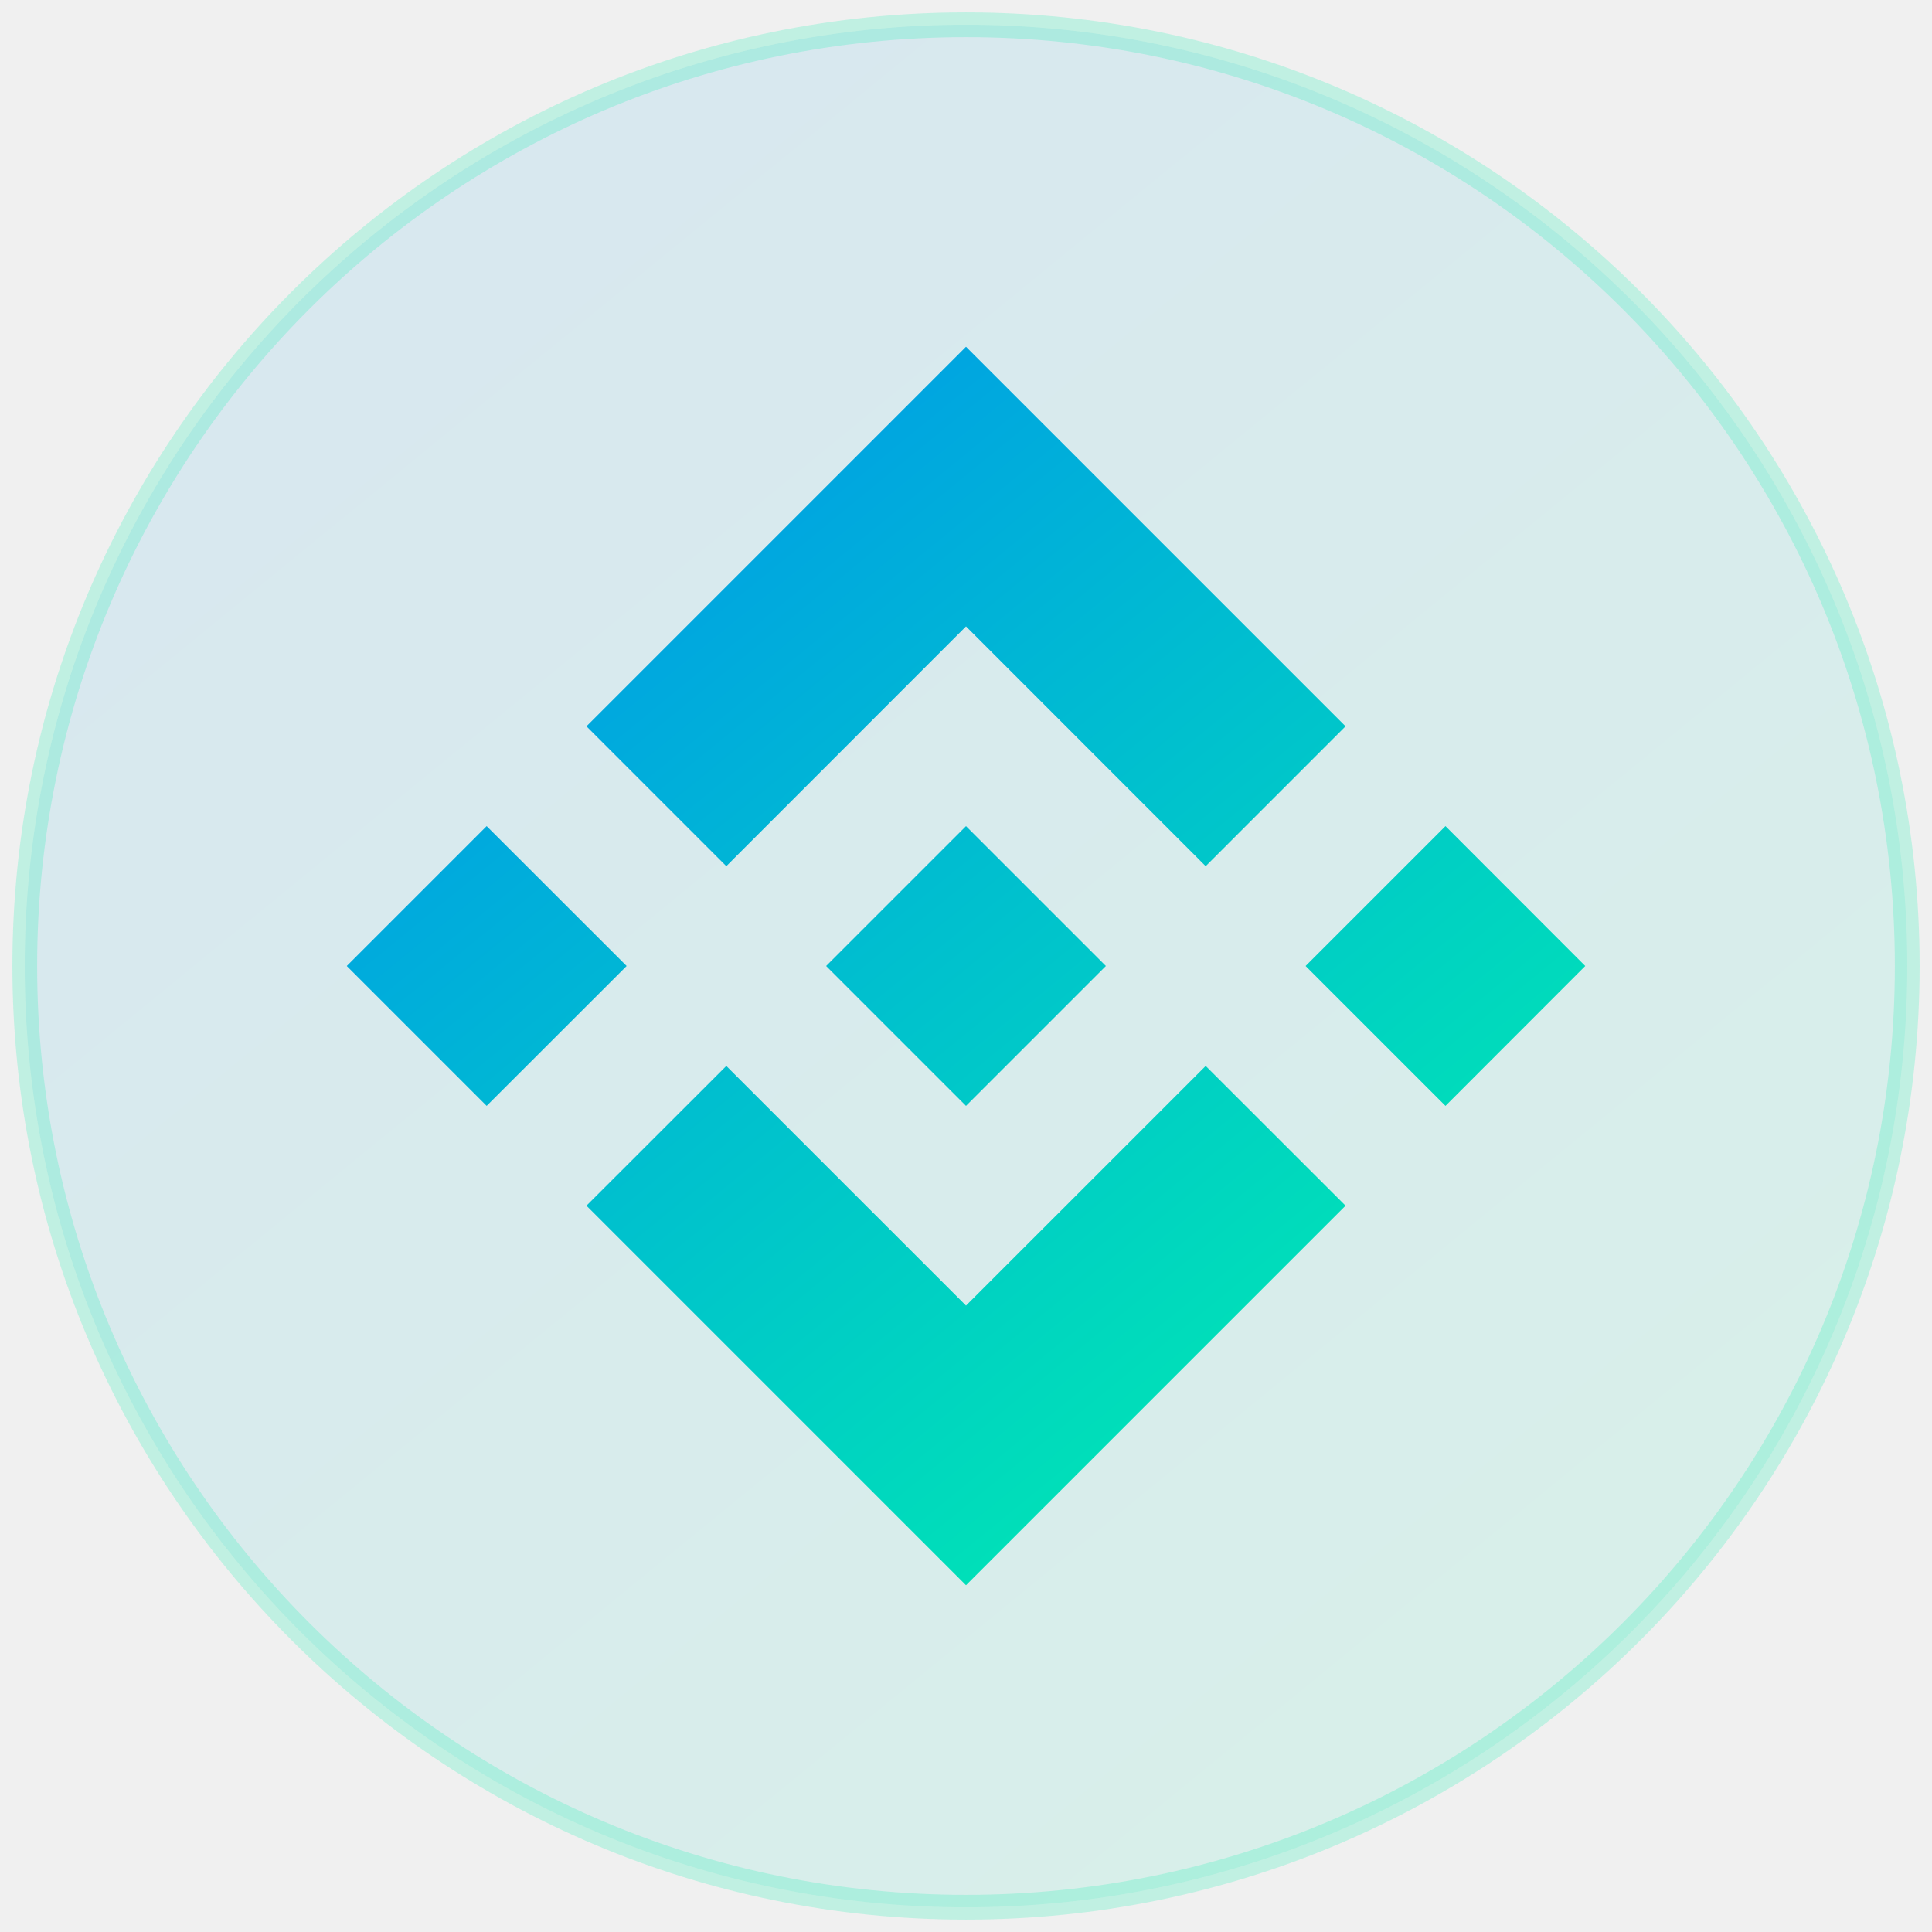
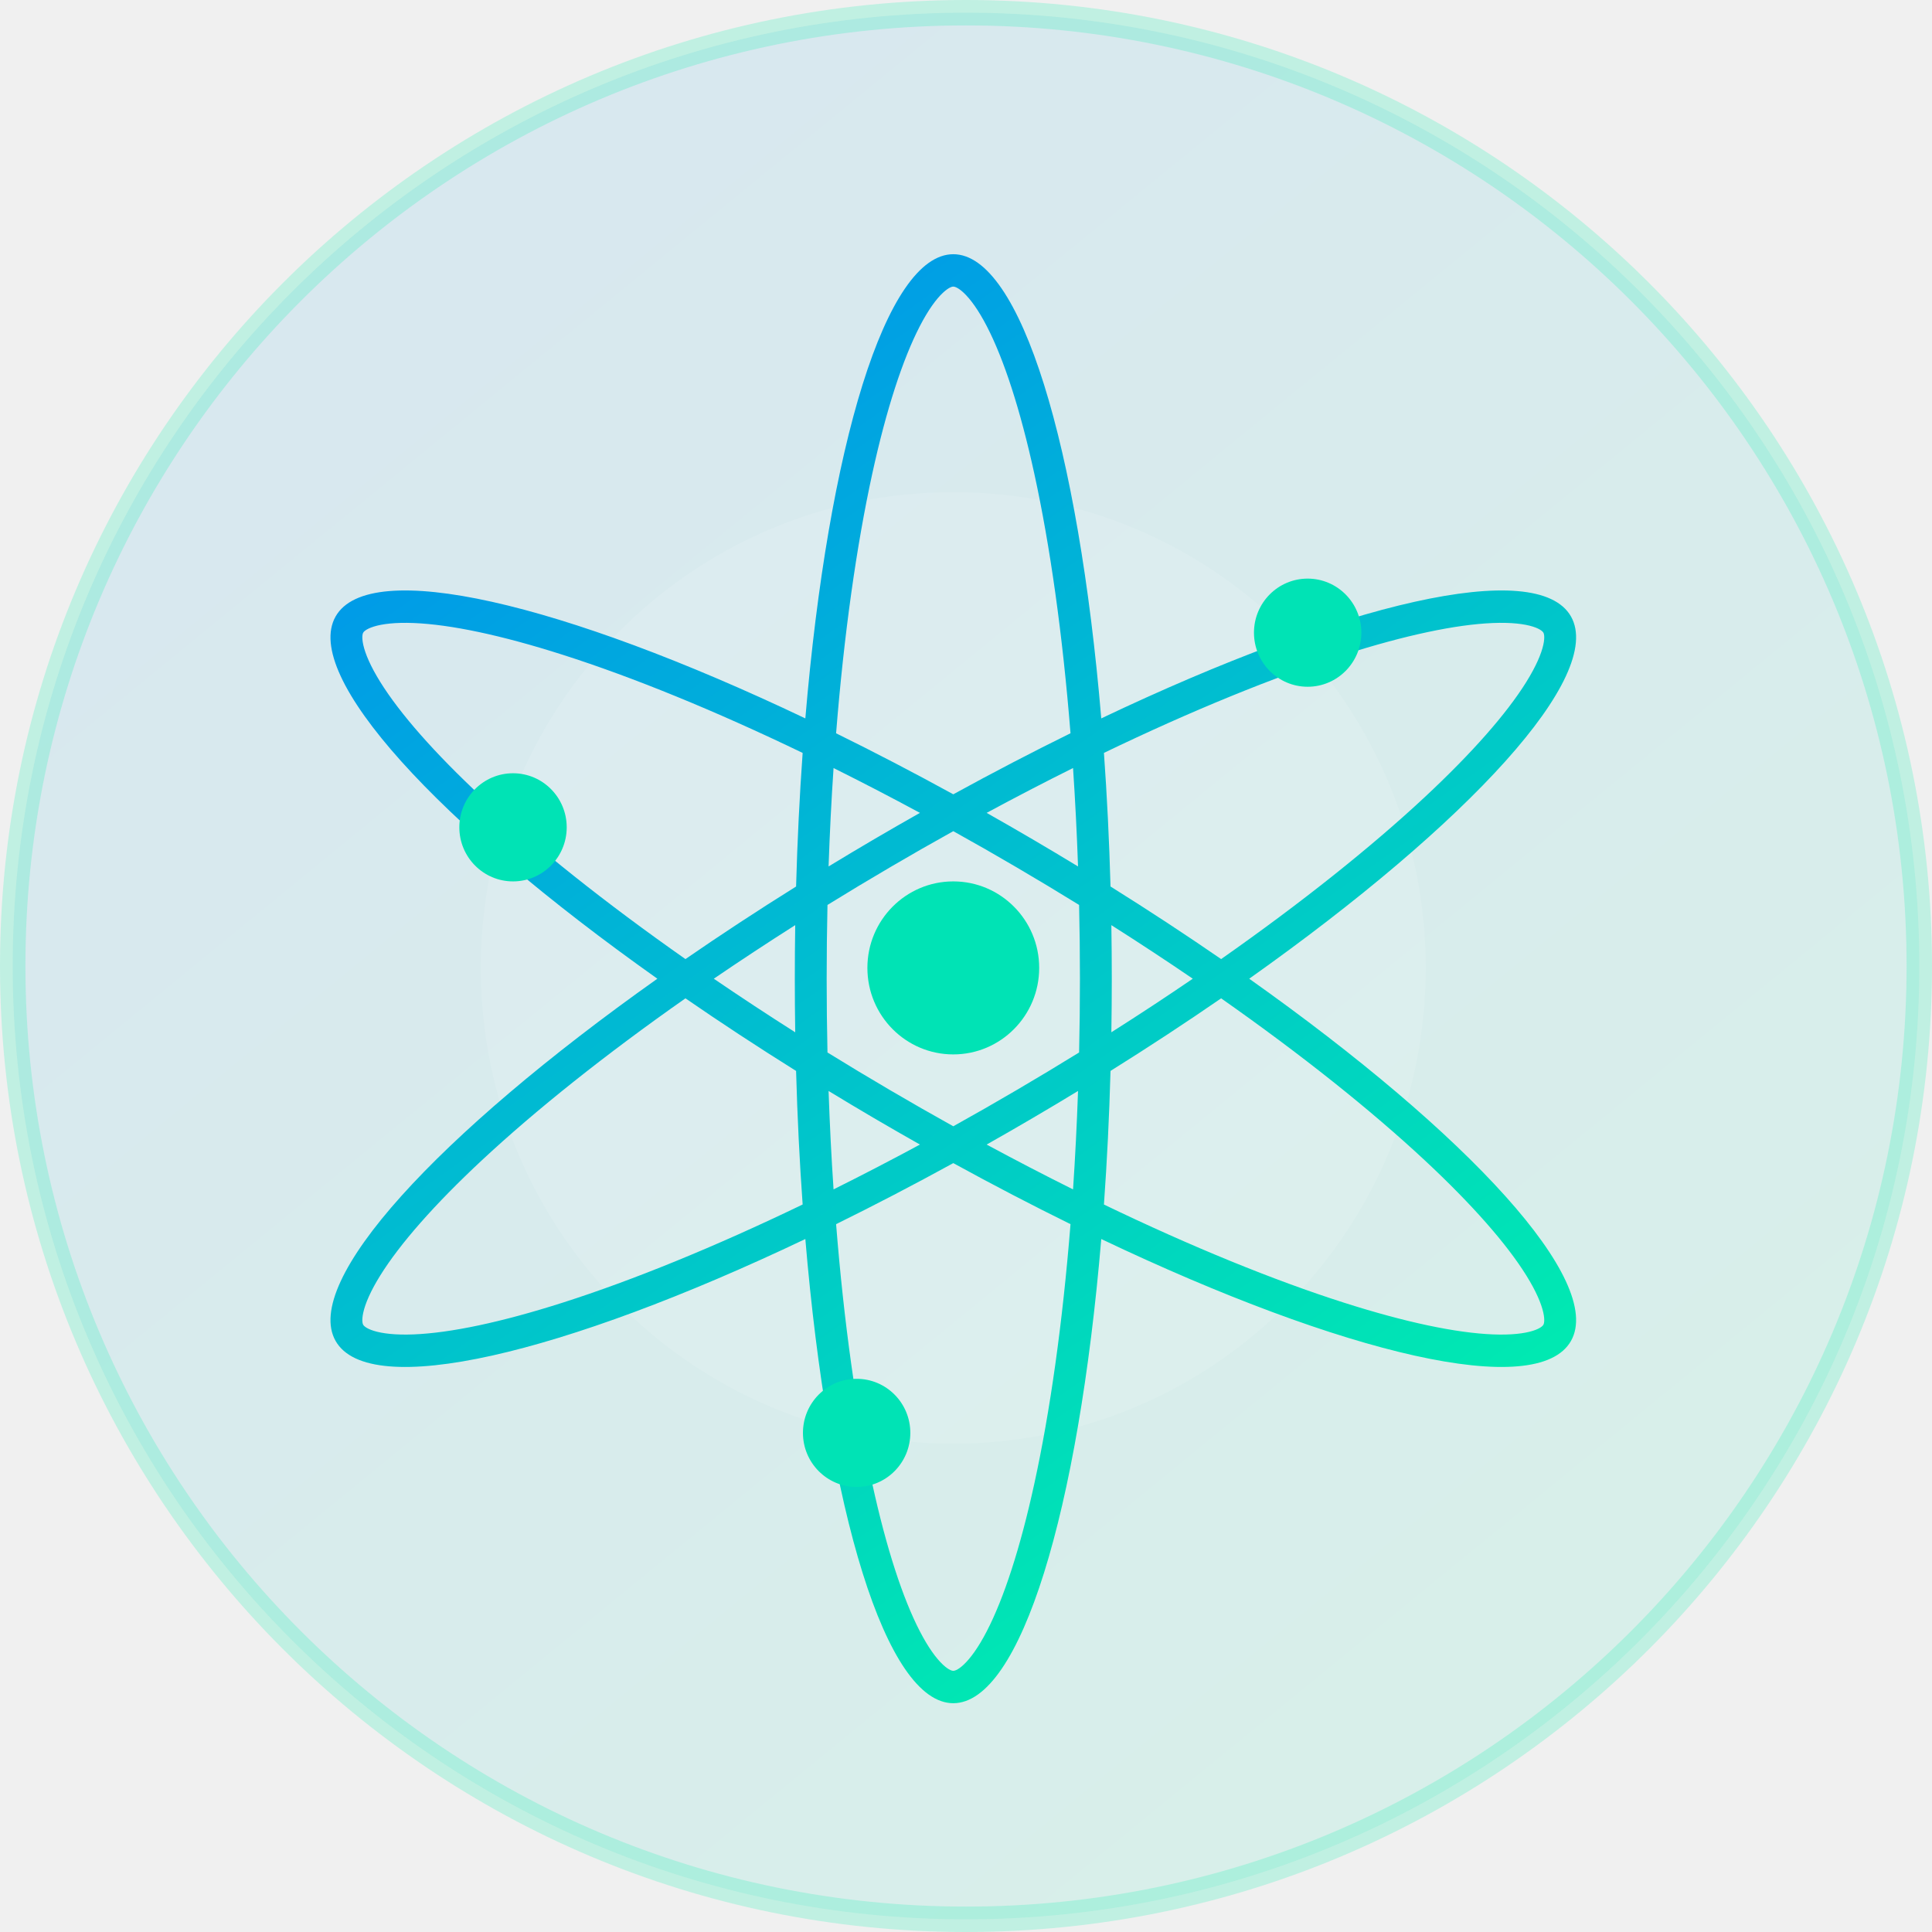
- <svg xmlns="http://www.w3.org/2000/svg" width="78px" height="78px" viewBox="0 0 78 78" version="1.1">
+ <svg xmlns="http://www.w3.org/2000/svg" width="76px" height="76px" viewBox="0 0 76 76" version="1.1">
  <defs>
    <linearGradient x1="10.493%" y1="0%" x2="92.253%" y2="100%" id="linearGradient-1">
      <stop stop-color="#0093ED" stop-opacity="0.1" offset="0%" />
      <stop stop-color="#00F3AB" stop-opacity="0.1" offset="100%" />
    </linearGradient>
-     <linearGradient x1="10.493%" y1="0%" x2="92.253%" y2="100%" id="linearGradient-2">
+     <linearGradient x1="20.804%" y1="0%" x2="81.224%" y2="100%" id="linearGradient-2">
      <stop stop-color="#0093ED" offset="0%" />
      <stop stop-color="#00F3AB" offset="100%" />
    </linearGradient>
  </defs>
  <g id="staker---staking-flow" stroke="none" stroke-width="1" fill="none" fill-rule="evenodd">
-     <g id="Artboard-Copy-6" transform="translate(-123, -247)">
-       <g id="cosmos-logo-horizontal-dark" transform="translate(124, 248)">
-         <path d="M38,0 C58.987,0 76,17.013 76,38 C76,58.987 58.987,76 38,76 C17.013,76 0,58.987 0,38 C0,17.013 17.013,0 38,0 Z" id="Path" stroke-opacity="0.2" stroke="#00F3AB" fill="url(#linearGradient-1)" />
-         <path d="M24.298,38 L18.647,43.647 L13,38 L18.647,32.353 L24.298,38 Z M38,24.289 L47.677,33.97 L53.323,28.323 L38,13 L22.677,28.323 L28.323,33.97 L38,24.289 Z M57.358,32.353 L51.711,38 L57.358,43.647 L63,38 L57.358,32.353 Z M38,51.711 L28.323,42.035 L22.677,47.677 L38,63 L53.323,47.677 L47.677,42.035 L38,51.711 Z M38,43.647 L43.647,38 L38,32.353 L32.353,38 L38,43.647 Z" id="path16" fill="url(#linearGradient-2)" fill-rule="nonzero" />
+     <g id="Artboard-Copy-6" transform="translate(-212, -48)">
+       <g id="Group-5-Copy-8" transform="translate(212, 48)">
+         <circle id="Oval" stroke-opacity="0.2" stroke="#00F3AB" fill="url(#linearGradient-1)" cx="38" cy="38" r="37.5" />
+         <g id="Group-58" transform="translate(13, 10)">
+           <path d="M24.5,9.358 C34.765,9.358 43.086,17.738 43.086,28.075 C43.086,38.411 34.765,46.791 24.5,46.791 C14.235,46.791 5.914,38.411 5.914,28.075 C5.914,17.738 14.235,9.358 24.5,9.358 Z" id="Path" fill-opacity="0.1" fill="#FFFFFF" />
+           <path d="M24.908,1.516 C24.654,1.278 24.522,1.274 24.5,1.274 C24.478,1.274 24.347,1.278 24.093,1.516 C23.831,1.761 23.519,2.182 23.183,2.832 C22.512,4.131 21.869,6.092 21.315,8.624 C20.693,11.471 20.2,14.95 19.89,18.846 C21.389,19.583 22.931,20.385 24.5,21.246 C26.069,20.385 27.611,19.583 29.111,18.845 C28.8,14.95 28.308,11.471 27.685,8.624 C27.132,6.092 26.489,4.131 25.818,2.832 C25.482,2.182 25.169,1.761 24.908,1.516 Z M23.188,21.976 C22.036,21.354 20.901,20.766 19.79,20.213 C19.705,21.467 19.64,22.759 19.594,24.084 C20.182,23.726 20.778,23.37 21.382,23.015 C21.987,22.661 22.589,22.315 23.188,21.976 Z M18.68,18.26 C19.58,7.579 21.847,0 24.5,0 C27.154,0 29.421,7.579 30.321,18.26 C39.877,13.711 47.471,11.916 48.798,14.25 C50.125,16.585 44.797,22.368 36.141,28.5 C44.797,34.632 50.125,40.415 48.798,42.75 C47.471,45.084 39.877,43.289 30.321,38.74 C29.421,49.421 27.154,57 24.5,57 C21.847,57 19.58,49.421 18.68,38.74 C9.124,43.289 1.529,45.084 0.202,42.75 C-1.125,40.415 4.203,34.632 12.859,28.5 C4.203,22.368 -1.125,16.585 0.202,14.25 C1.529,11.916 9.124,13.711 18.68,18.26 Z M13.964,27.728 C10.798,25.507 8.077,23.335 5.961,21.363 C4.08,19.61 2.728,18.064 1.957,16.824 C1.571,16.203 1.368,15.718 1.29,15.366 C1.215,15.024 1.276,14.906 1.287,14.888 L1.287,14.887 C1.298,14.868 1.367,14.755 1.698,14.65 C2.037,14.543 2.552,14.479 3.275,14.508 C4.717,14.566 6.712,14.982 9.147,15.761 C11.885,16.636 15.098,17.943 18.574,19.618 C18.453,21.305 18.366,23.062 18.316,24.873 C16.797,25.822 15.342,26.778 13.964,27.728 Z M13.964,29.272 C10.798,31.493 8.077,33.666 5.961,35.637 C4.08,37.39 2.728,38.936 1.957,40.176 C1.571,40.797 1.368,41.282 1.29,41.634 C1.215,41.976 1.276,42.094 1.287,42.113 C1.298,42.132 1.367,42.245 1.698,42.35 C2.037,42.457 2.552,42.521 3.275,42.492 C4.717,42.434 6.712,42.018 9.147,41.239 C11.885,40.364 15.098,39.057 18.574,37.382 C18.453,35.695 18.366,33.938 18.316,32.128 C16.797,31.178 15.342,30.222 13.964,29.272 Z M18.282,30.608 C17.176,29.905 16.106,29.201 15.079,28.5 C16.106,27.799 17.176,27.095 18.282,26.392 C18.271,27.088 18.266,27.791 18.266,28.5 C18.266,29.209 18.271,29.912 18.282,30.608 Z M19.551,31.402 C19.53,30.449 19.519,29.481 19.519,28.5 C19.519,27.52 19.53,26.551 19.551,25.598 C20.354,25.102 21.173,24.609 22.009,24.119 C22.845,23.628 23.676,23.154 24.5,22.696 C25.324,23.154 26.155,23.628 26.991,24.119 C27.827,24.609 28.647,25.103 29.449,25.598 C29.471,26.552 29.482,27.52 29.482,28.5 C29.482,29.48 29.471,30.448 29.449,31.402 C28.647,31.897 27.827,32.391 26.991,32.881 C26.155,33.372 25.324,33.846 24.5,34.305 C23.676,33.846 22.845,33.372 22.009,32.881 C21.173,32.391 20.354,31.898 19.551,31.402 Z M19.594,32.916 C19.64,34.241 19.705,35.533 19.79,36.787 C20.901,36.234 22.036,35.646 23.188,35.024 C22.589,34.686 21.987,34.339 21.382,33.985 C20.778,33.63 20.182,33.274 19.594,32.916 Z M24.5,35.754 C22.931,36.615 21.389,37.417 19.89,38.155 C20.2,42.05 20.693,45.529 21.315,48.376 C21.869,50.908 22.512,52.87 23.183,54.168 C23.519,54.818 23.831,55.239 24.093,55.484 C24.347,55.722 24.478,55.726 24.5,55.726 C24.522,55.726 24.654,55.722 24.908,55.484 C25.169,55.239 25.482,54.818 25.818,54.168 C26.489,52.87 27.132,50.908 27.685,48.376 C28.308,45.529 28.8,42.05 29.111,38.155 C27.611,37.417 26.069,36.615 24.5,35.754 Z M30.426,37.383 C33.902,39.057 37.115,40.364 39.853,41.239 C42.289,42.018 44.282,42.434 45.725,42.492 C46.448,42.521 46.963,42.457 47.302,42.35 C47.633,42.245 47.702,42.132 47.713,42.113 C47.724,42.094 47.785,41.977 47.71,41.634 C47.632,41.282 47.429,40.797 47.043,40.176 C46.272,38.936 44.92,37.39 43.039,35.637 C40.923,33.666 38.202,31.493 35.036,29.272 C33.658,30.222 32.203,31.178 30.685,32.127 C30.635,33.937 30.547,35.695 30.426,37.383 Z M35.036,27.728 C38.202,25.507 40.923,23.335 43.039,21.363 C44.92,19.61 46.272,18.064 47.043,16.824 C47.429,16.203 47.632,15.718 47.71,15.366 C47.785,15.024 47.724,14.906 47.713,14.887 C47.702,14.869 47.633,14.755 47.302,14.65 C46.963,14.543 46.448,14.479 45.725,14.508 C44.282,14.566 42.289,14.982 39.853,15.761 C37.115,16.636 33.902,17.943 30.426,19.617 C30.547,21.305 30.635,23.063 30.685,24.873 C32.203,25.822 33.658,26.778 35.036,27.728 Z M30.718,26.393 C31.825,27.095 32.894,27.799 33.921,28.5 C32.894,29.201 31.825,29.905 30.718,30.607 C30.729,29.911 30.735,29.209 30.735,28.5 C30.735,27.791 30.729,27.089 30.718,26.393 Z M29.407,24.084 C29.361,22.76 29.295,21.467 29.211,20.212 C28.1,20.765 26.965,21.354 25.812,21.976 C26.411,22.315 27.013,22.661 27.617,23.015 C28.222,23.37 28.819,23.726 29.407,24.084 Z M29.211,36.788 C28.1,36.235 26.965,35.646 25.812,35.024 C26.411,34.686 27.013,34.339 27.617,33.985 C28.222,33.63 28.819,33.274 29.407,32.916 C29.361,34.241 29.295,35.534 29.211,36.788 Z" id="Shape" fill="url(#linearGradient-2)" />
+           <path d="M7.181,20.418 C8.348,20.418 9.293,21.37 9.293,22.545 C9.293,23.719 8.348,24.672 7.181,24.672 C6.015,24.672 5.069,23.719 5.069,22.545 C5.069,21.37 6.015,20.418 7.181,20.418 Z" id="Path" fill="#00E3B5" />
+           <path d="M38.44,12.761 C39.606,12.761 40.552,13.713 40.552,14.888 C40.552,16.063 39.606,17.015 38.44,17.015 C37.273,17.015 36.328,16.063 36.328,14.888 C36.328,13.713 37.273,12.761 38.44,12.761 Z" id="Path" fill="#00E3B5" />
+           <path d="M20.698,44.239 C21.865,44.239 22.81,45.191 22.81,46.366 C22.81,47.54 21.865,48.493 20.698,48.493 C19.532,48.493 18.586,47.54 18.586,46.366 C18.586,45.191 19.532,44.239 20.698,44.239 Z" id="Path" fill="#00E3B5" />
+           <path d="M24.5,24.672 C26.366,24.672 27.879,26.195 27.879,28.074 C27.879,29.954 26.366,31.478 24.5,31.478 C22.634,31.478 21.121,29.954 21.121,28.074 C21.121,26.195 22.634,24.672 24.5,24.672 Z" id="Path" fill="#00E3B5" />
+         </g>
      </g>
    </g>
  </g>
</svg>
